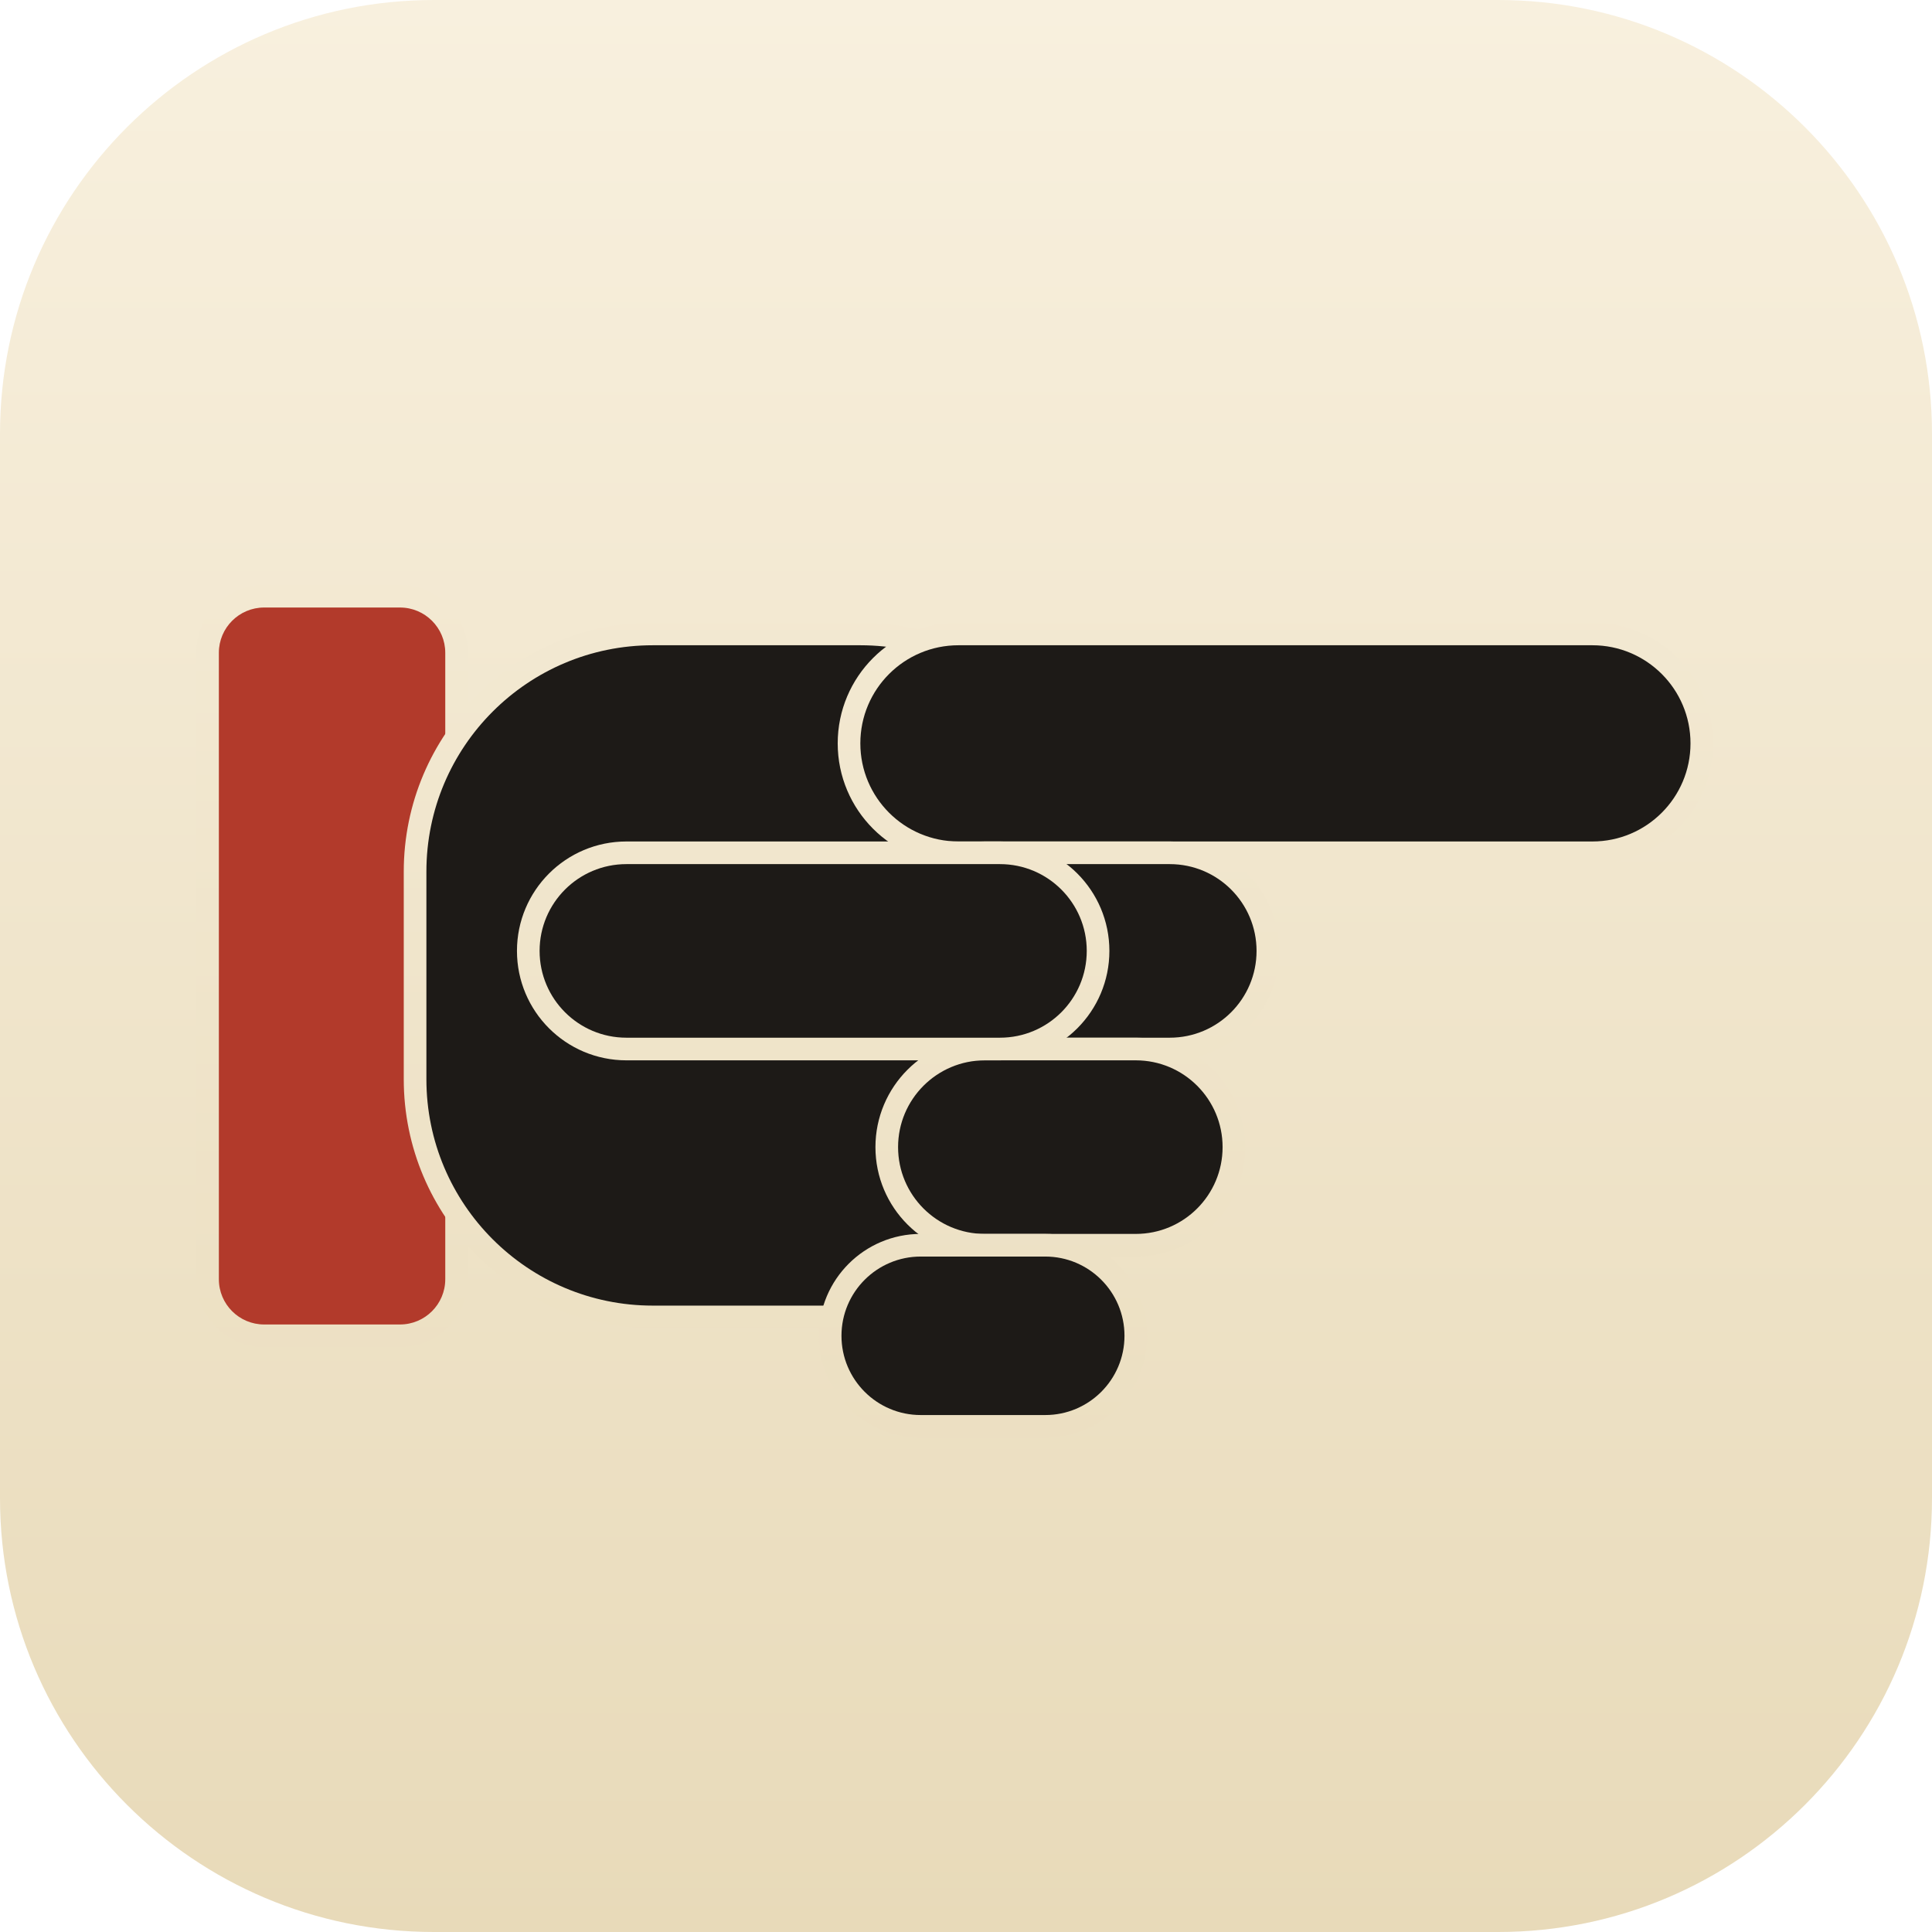
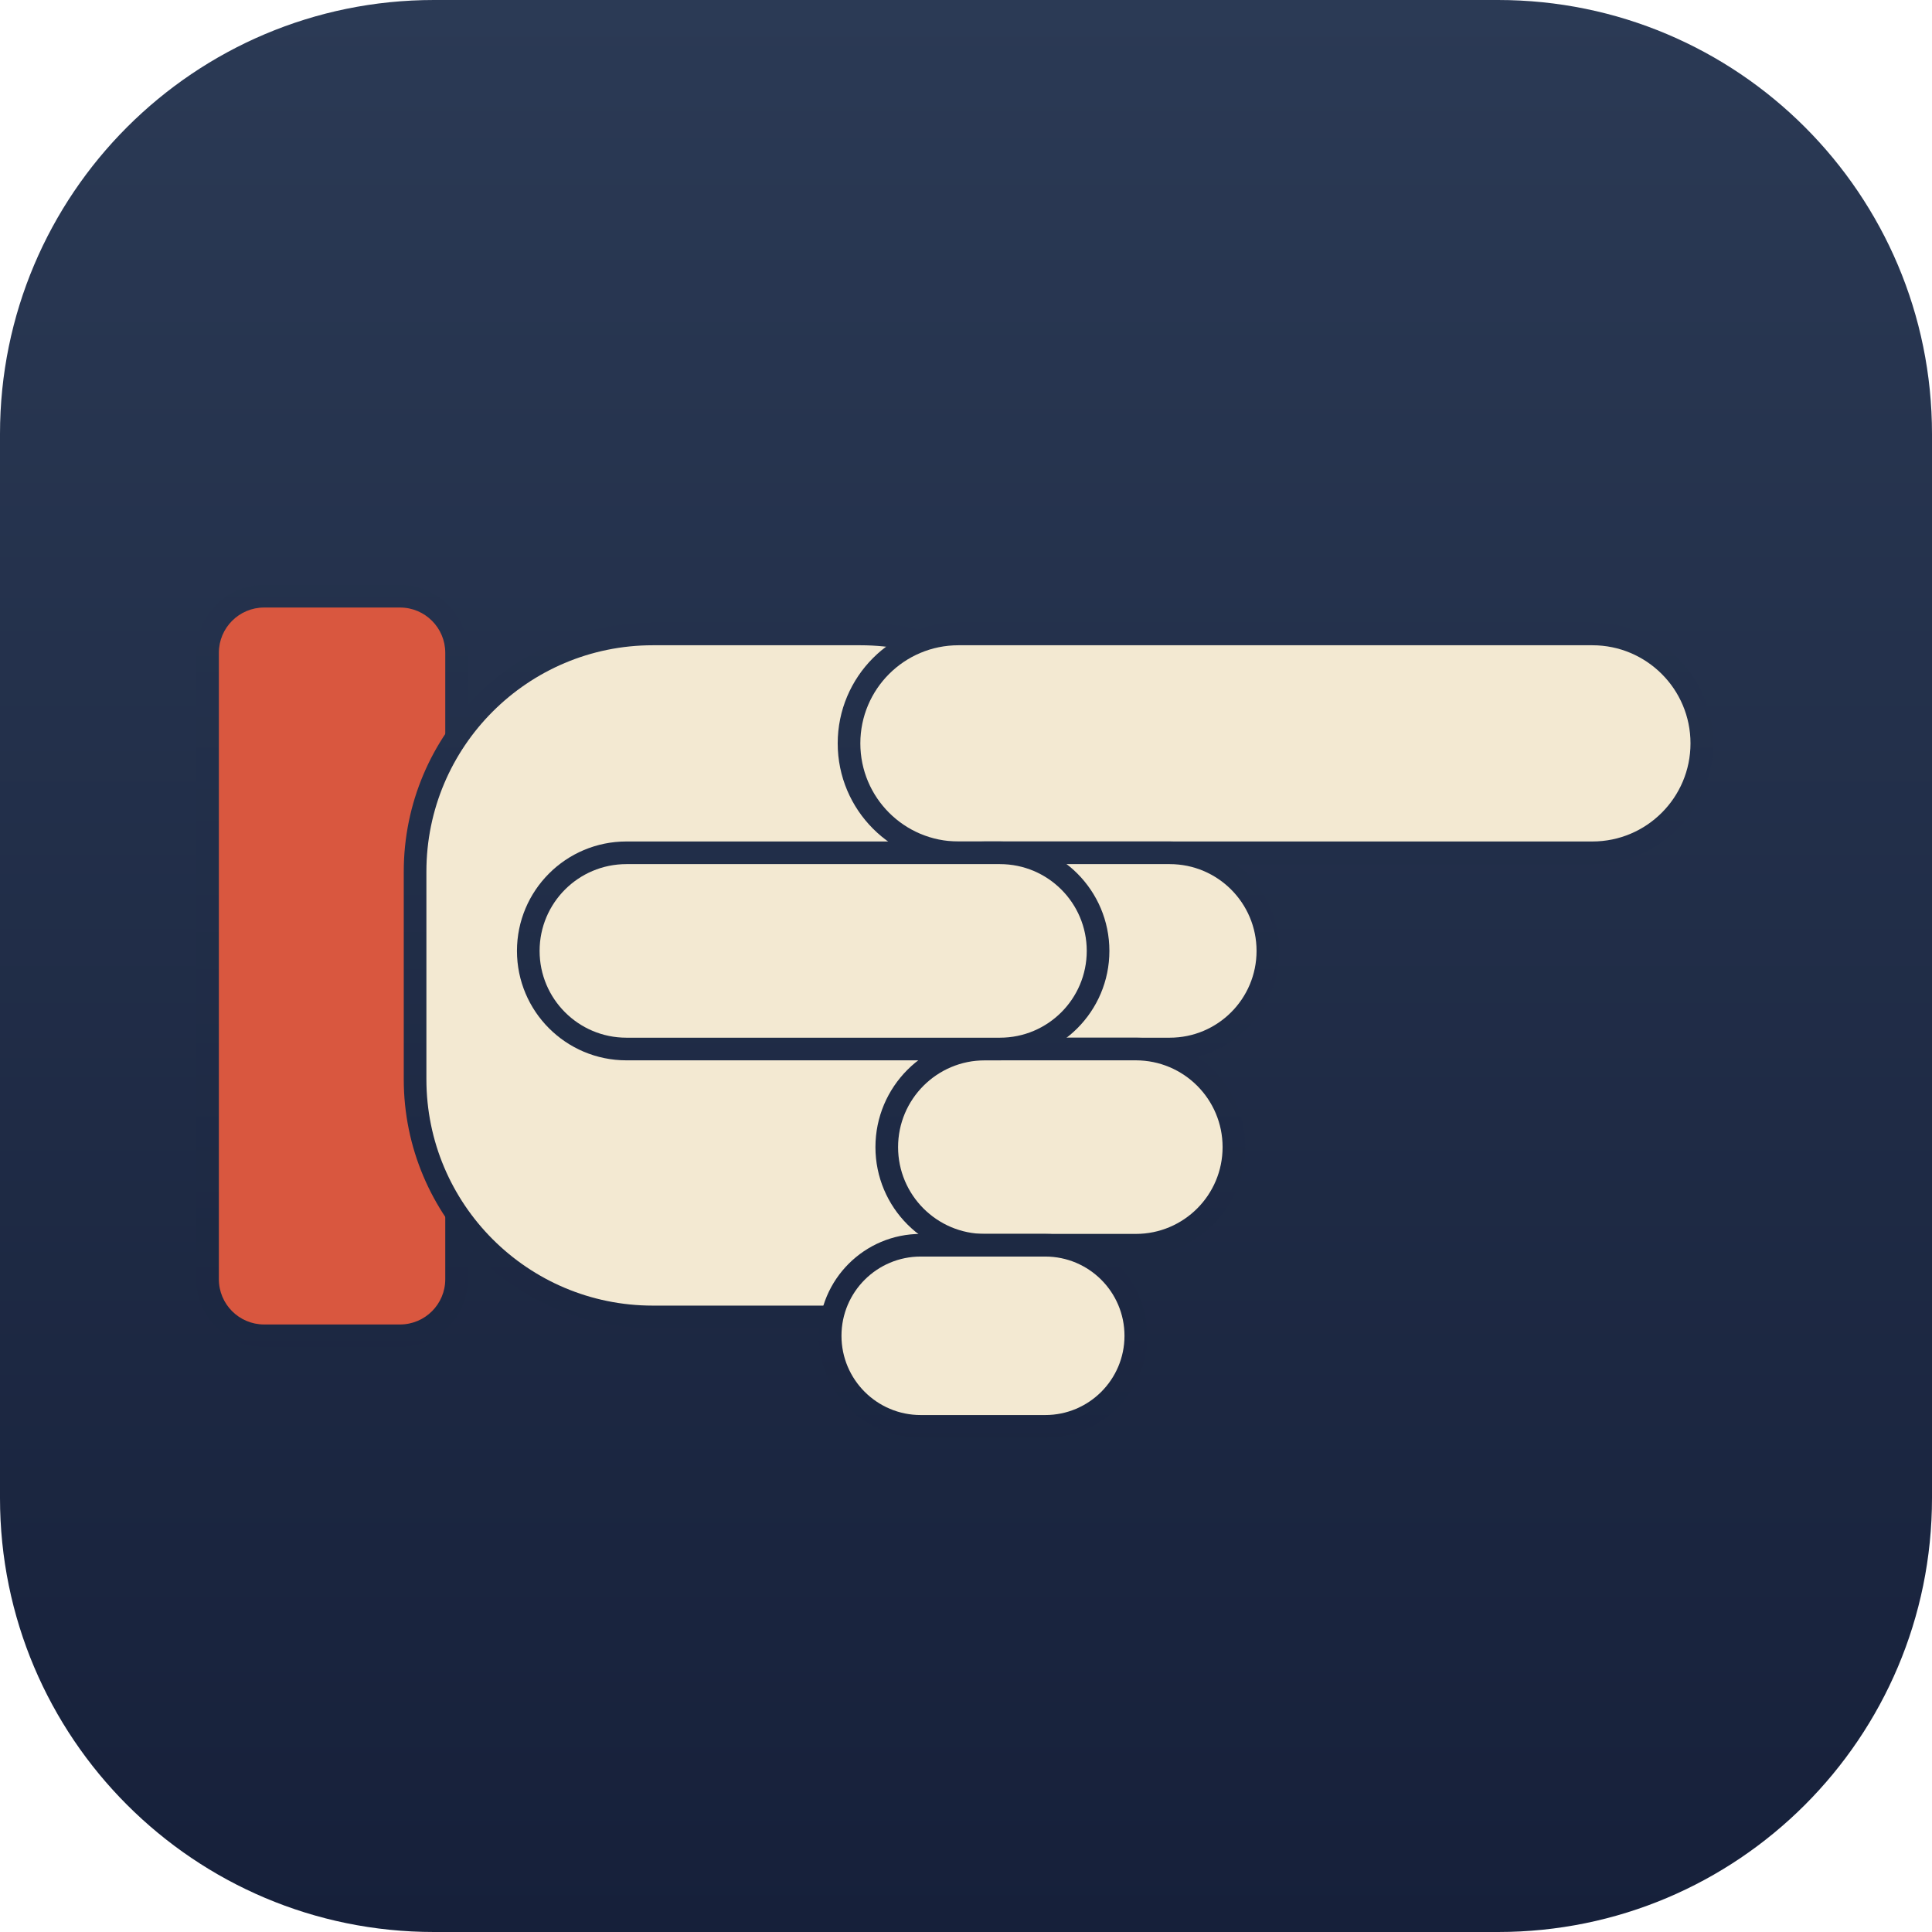
<svg xmlns="http://www.w3.org/2000/svg" viewBox="0 0 1024 1024">
  <defs>
    <linearGradient id="bg" gradientUnits="userSpaceOnUse" x1="0" y1="0" x2="0" y2="1024">
-       <stop offset="0" stop-color="#f8f0de" />
-       <stop offset="1" stop-color="#e8dab9" />
+       <stop offset="0" stop-color="#2b3a55" />
+       <stop offset="1" stop-color="#16203a" />
    </linearGradient>
  </defs>
  <rect width="1024" height="1024" rx="230" fill="url(#bg)" />
-   <g stroke="url(#bg)" stroke-width="24" paint-order="stroke" fill="#1d1a17" transform="translate(-14 -18)">
-     <rect x="130" y="340" width="120" height="380" rx="24" fill="#b23a2b" />
+   <g stroke="url(#bg)" stroke-width="24" paint-order="stroke" fill="#f3e9d2" transform="translate(-14 -18)">
+     <rect x="130" y="340" width="120" height="380" rx="24" fill="#d9573f" />
    <rect x="240" y="360" width="350" height="350" rx="120" />
    <rect x="470" y="360" width="440" height="104" rx="52" />
    <rect x="490" y="476" width="190" height="92" rx="46" />
    <rect x="490" y="580" width="172" height="92" rx="46" />
    <rect x="460" y="684" width="150" height="84" rx="42" />
    <rect x="300" y="476" width="290" height="92" rx="46" />
  </g>
</svg>
